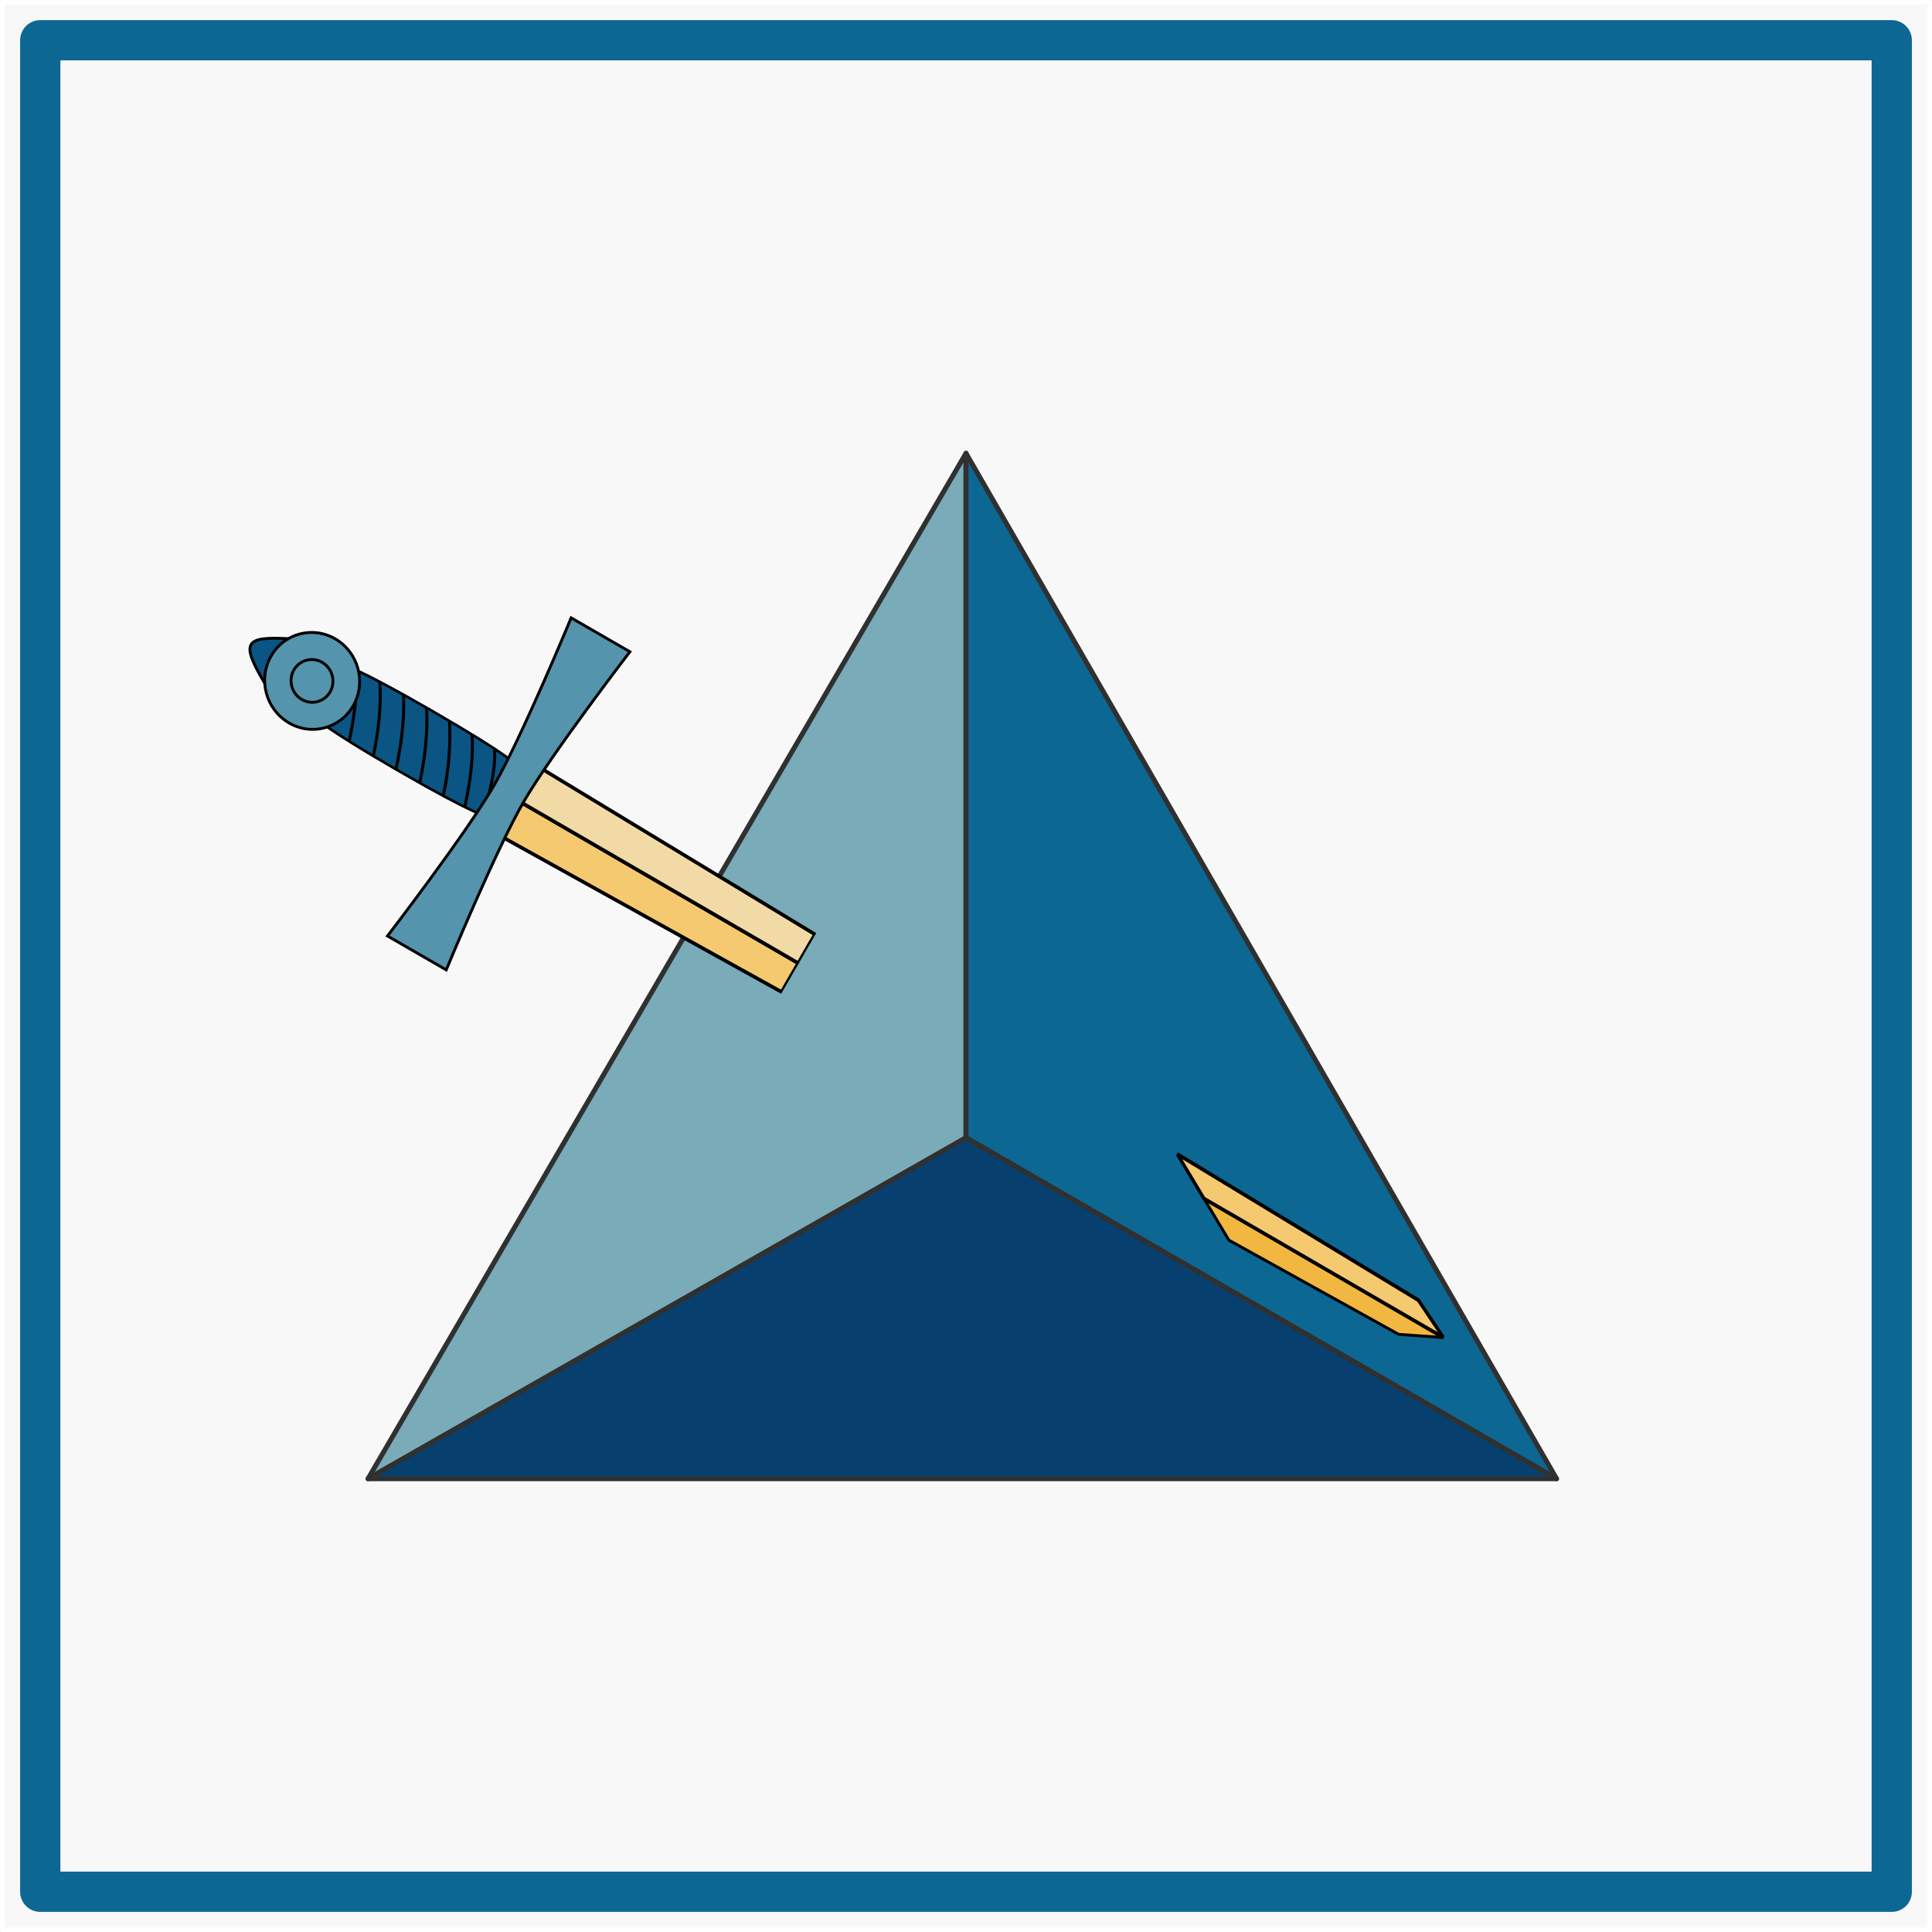
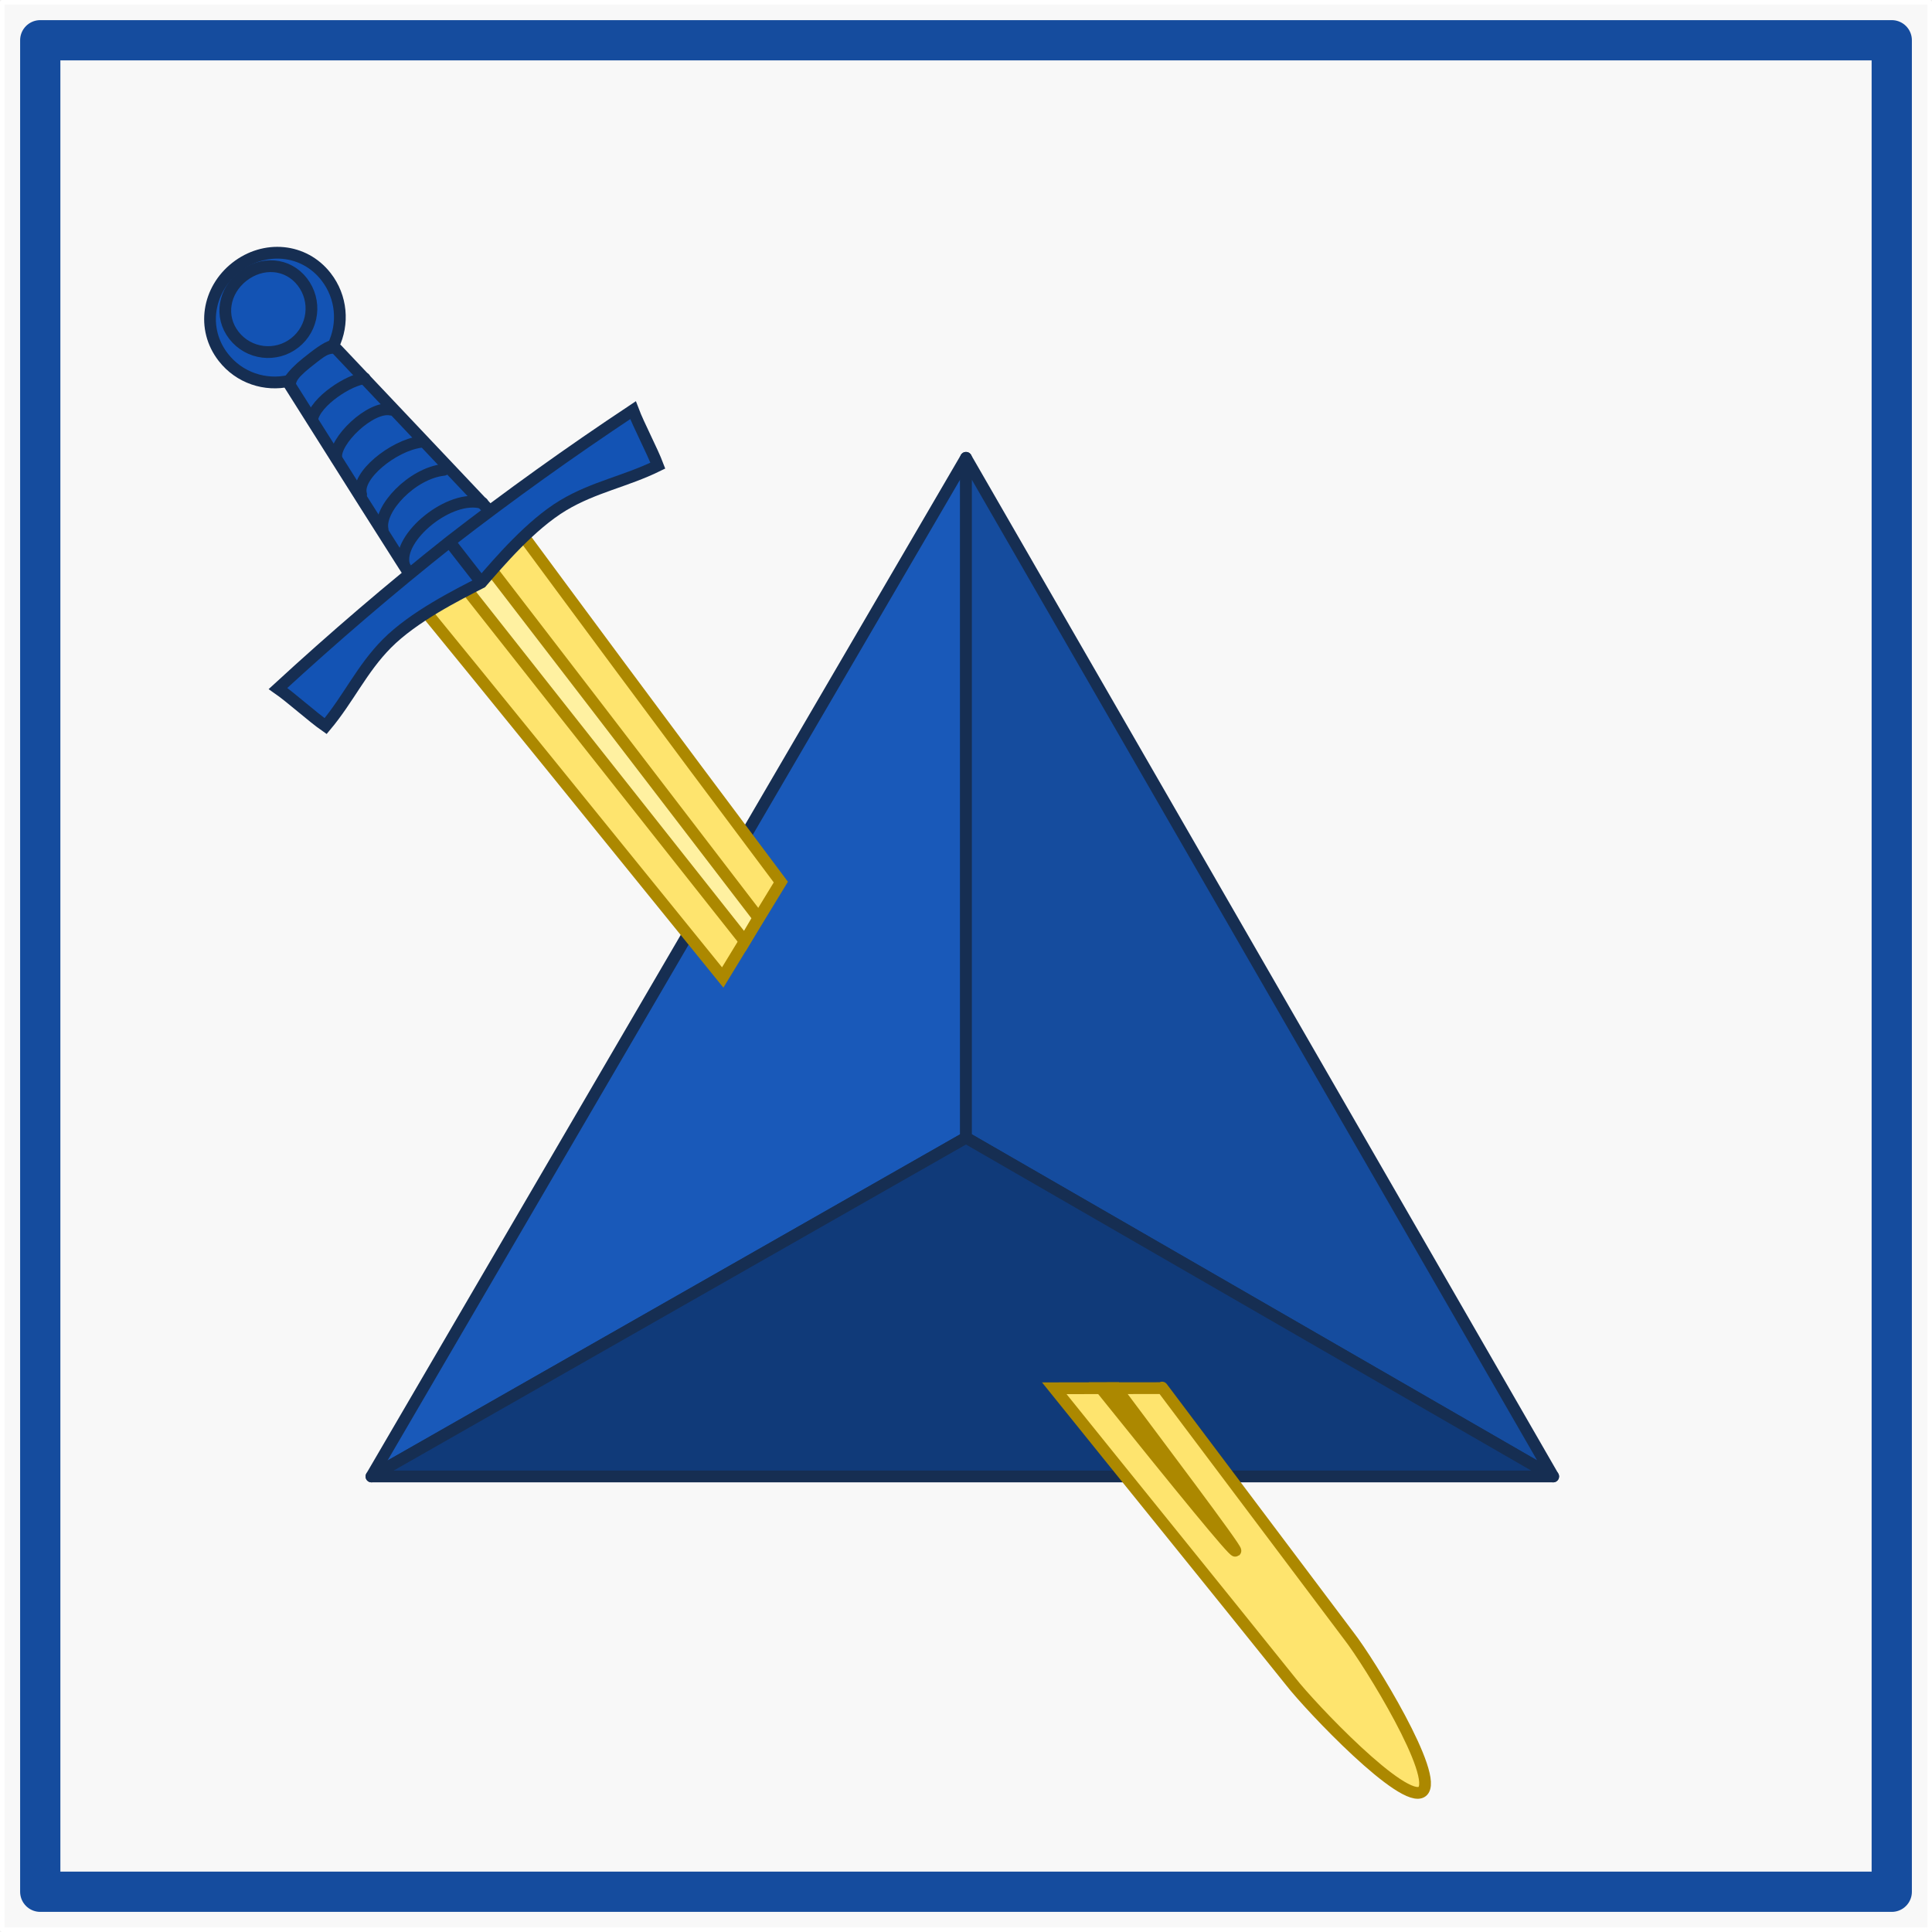
<svg xmlns="http://www.w3.org/2000/svg" width="120mm" height="120mm" viewBox="0 0 120 120" version="1.1" id="svg1">
  <defs id="defs1">
    <path id="path_63" d="m -145.707,-0.657 c 0.126,0.42 0.647,0.683 1.661,0.744 9.364,0.565 52.918,-12.931 76.927,-16.19 24.009,-3.26 44.568,-3.458 67.124,-3.367 22.556,0.091 44.205,0.652 68.213,3.912 24.008,3.26 66.121,15.887 75.837,15.646 1.193,-0.03 1.787,-0.287 1.916,-0.719" />
    <path id="path1" d="m -145.707,-0.657 c 0.126,0.42 0.647,0.683 1.661,0.744 9.364,0.565 52.918,-12.931 76.927,-16.19 24.009,-3.26 44.568,-3.458 67.124,-3.367 22.556,0.091 44.205,0.652 68.213,3.912 24.008,3.26 66.121,15.887 75.837,15.646 1.193,-0.03 1.787,-0.287 1.916,-0.719" />
  </defs>
  <g id="layer1" transform="translate(-50.56684,-44.35985)">
    <rect style="fill:#f8f8f8;stroke:#ffffff;stroke-width:0.281;stroke-linecap:round;stroke-linejoin:round;fill-opacity:1" id="rect2" width="119.719" height="119.719" x="50.708" y="44.501" />
-     <rect style="display:inline;fill:none;fill-opacity:1;stroke:#0c6793;stroke-width:2.5;stroke-linecap:round;stroke-linejoin:round;stroke-dasharray:none;stroke-opacity:1" id="rect1" width="115" height="115" x="53.067" y="46.86" />
-     <g id="g3" transform="matrix(0.2227778,0,0,0.2319636,-58.93068,-100.2118)" style="display:inline;stroke-width:2;stroke-miterlimit:4;stroke-dasharray:none">
-       <g id="layer1-7" transform="matrix(0.6889255,0,0,0.6616441,414.3072,573.9175)" style="display:inline;stroke:#303030;stroke-linecap:round;stroke-linejoin:round;stroke-opacity:1" mask="none" clip-path="none">
-         <path fill="#cbcb00" d="M 261,673 503,258 v 277 z" id="path1-3" style="fill:#79abb9;fill-opacity:1;stroke:#303030;stroke-linecap:round;stroke-linejoin:round;stroke-opacity:1" />
-         <path fill="#7b7b00" d="M 503,535 V 258 l 239,415 z" id="path2-8" style="fill:#0c6793;fill-opacity:1;stroke:#303030;stroke-linecap:round;stroke-linejoin:round;stroke-opacity:1" />
-         <path fill="#474700" d="M 261,673 503,535 742,673 Z" id="path3-2" style="fill:#07406e;fill-opacity:1;stroke:#303030;stroke-linecap:round;stroke-linejoin:round;stroke-opacity:1" />
+     <rect style="display:inline;fill:none;fill-opacity:1;stroke:#154c9e;stroke-width:2.5;stroke-linecap:round;stroke-linejoin:round;stroke-dasharray:none;stroke-opacity:1" id="rect1" width="115" height="115" x="53.067" y="46.86" />
+     <g id="g56629-8" transform="matrix(0.242893,0,0,0.243766,6.260955,-80.85205)" style="display:inline;stroke-width:3;stroke-miterlimit:100;stroke-dasharray:none">
+       <g id="g27-7-2" transform="matrix(0.595382,0,0,0.595382,549.024,349.022)" style="stroke-width:5.039;stroke-miterlimit:100">
+         <path id="path1-3-3-2" d="M -456.232,908.386 -200.868,472.452 V 763.425 Z" style="fill:#1959b9;stroke:#162e52;stroke-width:5.039;stroke-linejoin:round;stroke-miterlimit:100" />
+         <path id="path2-8-4-9" d="M -200.867,763.425 V 472.452 L 51.332,908.386 Z" style="fill:#154c9e;stroke:#162e52;stroke-width:5.039;stroke-linejoin:round;stroke-miterlimit:100" />
+         <path id="path3-2-3-7" d="M -456.232,908.386 -200.868,763.425 51.331,908.386 Z" style="fill:#103a79;stroke:#162e52;stroke-width:5.039;stroke-linejoin:round;stroke-miterlimit:100" />
      </g>
-       <g id="layer2" transform="matrix(-0.5804401,0.9655398,-1.005352,-0.5574547,1237.329,666.7798)" clip-path="none" style="display:inline">
-         <g stroke-linecap="round" style="display:inline" id="g2" transform="translate(132.1645,68.75571)">
-           <path id="path1-7" style="opacity:1;fill:#f5c96f;fill-opacity:1;fill-rule:evenodd;stroke:#000000;stroke-width:0.47;stroke-linecap:butt;stroke-linejoin:miter;stroke-miterlimit:4;stroke-dasharray:none;stroke-dashoffset:0" d="m 371.012,524.235 4.314,-0.732 9.392,67.324 -5.118,0.851 z" transform="matrix(-1.81,0.19,0.25,1.12,808.196,-432.03)" />
-           <path d="m 259.974,112.805 5.652,-10.175 -0.794,-46.621 -4.713,-9.681 z" style="display:inline;opacity:1;fill:#f1b741;fill-rule:evenodd;stroke:#000000;stroke-width:0.693;stroke-linecap:round;stroke-linejoin:bevel;stroke-dasharray:none;paint-order:normal" id="path3" />
-           <path id="path2-0" style="opacity:1;fill:#f2daa6;fill-opacity:1;fill-rule:evenodd;stroke:#000000;stroke-width:0.47;stroke-linecap:butt;stroke-linejoin:miter;stroke-miterlimit:4;stroke-dasharray:none;stroke-dashoffset:0" d="m 375.327,523.501 4.317,-0.732 10.194,67.207 -5.118,0.853 z" transform="matrix(-1.81,0.19,0.25,1.12,808.196,-432.027)" />
-           <path id="path1503" style="opacity:1;fill:#f5c96f;fill-opacity:1;fill-rule:evenodd;stroke:#000000;stroke-width:0.481;stroke-linecap:round;stroke-linejoin:bevel;stroke-miterlimit:4;stroke-dasharray:none;stroke-dashoffset:0;stroke-opacity:1;paint-order:normal" d="m 353.514,367.135 3.741,8.027 8.937,58.921 -4.589,-8.969 z" transform="matrix(-1.81,0.19,0.25,1.12,808.196,-432.027)" />
+       <g id="Layer_2_2_-0-2" transform="matrix(-0.595382,0,0,-0.595382,255.441,1185.73)" stroke-miterlimit="10" style="display:inline;stroke-width:5.039;stroke-miterlimit:100">
+         <path id="path16-4-2" d="m -330.143,534.693 c -31.793,-39.366 -68.356,-84.272 -101.623,-125.587 -8.459,-10.828 -48.677,-53.028 -56.397,-46.997 -7.72,6.031 22.667,55.303 31.462,66.564 0.15,0.193 34.236,45.332 80.067,106.069 0.417,0.552 0,0 0,0 z m 117.438,216.621 c 51.09,67.842 95.336,127.562 111.303,149.104 l 5.376,1.091 36.203,-28.282 0.222,-5.479 c -18.032,-21.889 -83.043,-101.755 -128.138,-157.26 z" style="fill:#fee46e;stroke:#ac8800;stroke-width:5.039;stroke-miterlimit:100" />
+         <path id="path17-8-08-7" d="m -350.203,534.714 c -34.989,-43.377 -56.955,-70.201 -57.747,-69.582 -0.776,0.606 34.029,46.523 51.307,69.589 z m 147.098,201.306 c 61.779,80.38 79.962,103.945 117.608,152.684 l 10.692,-8.353 c -33.732,-42.652 -71.212,-89.953 -122.389,-154.34 z" style="fill:#fff1a1;stroke:#ac8800;stroke-width:5.039;stroke-miterlimit:100" />
+         <path id="path18-7-0" d="M -18.019,983.682 1.008,968.818 c 0,0 -58.017,-91.809 -58.046,-91.164 -4.955,-2.861 -15.295,0.135 -23.428,6.604 -7.691,6.11 -13.359,15.47 -11.962,21.043 -0.249,-0.095 74.409,78.381 74.409,78.381 z" style="fill:#1353b4" />
+         <g id="g23-5-6" style="fill:#0062ad;stroke:#162e52;stroke-width:5.039;stroke-miterlimit:100">
+           <path id="path19-9-8-7" d="m -84.608,913.524 c 13.928,4.151 36.914,-14.745 33.744,-26.44" style="fill:none;stroke:#162e52;stroke-width:5.039;stroke-linecap:round;stroke-miterlimit:100" />
+           <path id="path20-5-6" d="m -67.985,927.749 c 13.653,-1.431 28.125,-16.744 26.329,-25.475" style="fill:none;stroke:#162e52;stroke-width:5.039;stroke-linecap:round;stroke-miterlimit:100" />
+           <path id="path21-3-9" d="m -57.856,939.678 c 11.663,-1.62 27.743,-14.466 25.411,-22.433" style="fill:none;stroke:#162e52;stroke-width:5.039;stroke-linecap:round;stroke-miterlimit:100" />
+           <path id="path22-2-3" d="m -45.276,953.494 c 8.687,1.889 24.741,-13.549 23.479,-20.786" style="fill:none;stroke:#162e52;stroke-width:5.039;stroke-linecap:round;stroke-miterlimit:100" />
+           <path id="path23-7-0-6" d="m -33.966,966.877 c 6.246,-0.328 21.244,-9.758 22.588,-17.641" style="fill:none;stroke:#162e52;stroke-width:5.039;stroke-linecap:round;stroke-miterlimit:100" />
        </g>
-         <g stroke-linecap="round" id="g14-2" transform="translate(132.1645,68.75571)">
-           <g style="display:inline" id="g10">
-             <path d="m 51.801,332.339 h 24.95 c 0,0 2,2.635 2,34.931 0,32.132 -2,34.931 -2,34.931 H 51.801 c 0,0 -2,-2.724 -2,-34.931 0,-32.371 2,-34.931 2,-34.931 z" style="opacity:1;fill:#0a5583;fill-opacity:1;fill-rule:nonzero;stroke:#000000;stroke-width:1.1;stroke-linecap:butt;stroke-linejoin:miter;stroke-miterlimit:4;stroke-dasharray:none;stroke-dashoffset:0" transform="matrix(0.57,0,0,0.68,222.84,82.036)" id="path3-1" />
-             <path d="m 50.193,350.905 c 8.623,-4.716 17.901,-7.792 27.393,-10.334" style="opacity:1;fill:none;fill-rule:evenodd;stroke:#000000;stroke-width:1.1;stroke-linecap:butt;stroke-linejoin:miter;stroke-miterlimit:4;stroke-dasharray:none;stroke-dashoffset:0" transform="matrix(0.57,0,0,0.68,222.843,82.067)" id="path4-1" />
-             <path d="m 49.865,360.227 c 8.623,-4.716 18.721,-8.612 28.213,-11.154" style="opacity:1;fill:none;fill-rule:evenodd;stroke:#000000;stroke-width:1.1;stroke-linecap:butt;stroke-linejoin:miter;stroke-miterlimit:4;stroke-dasharray:none;stroke-dashoffset:0" transform="matrix(0.57,0,0,0.68,222.847,82.098)" id="path5-4" />
-             <path d="m 49.865,369.549 c 8.623,-4.716 18.885,-8.448 28.377,-10.99" style="opacity:1;fill:none;fill-rule:evenodd;stroke:#000000;stroke-width:1.1;stroke-linecap:butt;stroke-linejoin:miter;stroke-miterlimit:4;stroke-dasharray:none;stroke-dashoffset:0" transform="matrix(0.57,0,0,0.68,222.852,82.116)" id="path6-3" />
-             <path d="m 50.029,378.872 c 8.623,-4.716 19.213,-8.284 28.705,-10.826" style="opacity:1;fill:none;fill-rule:evenodd;stroke:#000000;stroke-width:1.1;stroke-linecap:butt;stroke-linejoin:miter;stroke-miterlimit:4;stroke-dasharray:none;stroke-dashoffset:0" transform="matrix(0.57,0,0,0.68,222.843,82.137)" id="path7-7" />
-             <path d="m 50.521,388.194 c 8.623,-4.716 18.393,-8.284 27.885,-10.826" style="opacity:1;fill:none;fill-rule:evenodd;stroke:#000000;stroke-width:1.1;stroke-linecap:butt;stroke-linejoin:miter;stroke-miterlimit:4;stroke-dasharray:none;stroke-dashoffset:0" transform="matrix(0.57,0,0,0.68,222.848,82.17)" id="path8-4" />
-             <path d="m 51.177,397.516 c 8.623,-4.716 17.901,-7.792 27.393,-10.334" style="opacity:1;fill:none;fill-rule:evenodd;stroke:#000000;stroke-width:1.1;stroke-linecap:butt;stroke-linejoin:miter;stroke-miterlimit:4;stroke-dasharray:none;stroke-dashoffset:0" transform="matrix(0.57,0,0,0.68,222.844,82.202)" id="path9-4" />
-             <path d="m 50.344,341.751 c 8.623,-4.716 17.103,-6.085 26.595,-8.627" style="opacity:1;fill:none;fill-rule:evenodd;stroke:#000000;stroke-width:1.1;stroke-linecap:butt;stroke-linejoin:miter;stroke-miterlimit:4;stroke-dasharray:none;stroke-dashoffset:0" transform="matrix(0.57,0,0,0.68,222.835,82.04)" id="path10-3" />
-           </g>
-           <path d="m -0.595,317.397 c 0,0 45.41,6 64.871,6 19.461,0 64.871,-6 64.871,-6 v 23.96 c 0,0 -45.41,-6 -64.871,-6 -19.461,0 -64.871,6 -64.871,6 z" style="opacity:1;fill:#5494ac;fill-opacity:1;fill-rule:nonzero;stroke:#000000;stroke-width:1;stroke-linecap:butt;stroke-linejoin:miter;stroke-miterlimit:4;stroke-dasharray:none;stroke-dashoffset:0" transform="matrix(0.68,0,0,0.68,215.58,82.042)" id="path11-0" />
-           <path d="m 55.289,423.388 c 7.243,14.329 9.747,14.568 17.974,0" style="opacity:1;fill:#0a5583;fill-opacity:1;fill-rule:evenodd;stroke:#000000;stroke-width:1;stroke-linecap:butt;stroke-linejoin:miter;stroke-miterlimit:4;stroke-dasharray:none;stroke-dashoffset:0" transform="matrix(0.68,0,0,0.68,215.7,82.25)" id="path12-7" />
-           <path d="m 89.928,413.366 c -0.14,9.363 7.329,16.888 16.684,16.809 9.354,-0.079 17.051,-7.734 17.191,-17.096 0.14,-9.363 -7.329,-16.888 -16.684,-16.809 -9.354,0.079 -17.051,7.734 -17.191,17.096 z" style="opacity:1;fill:#5494ac;fill-opacity:1;fill-rule:evenodd;stroke:#000000;stroke-width:1;stroke-linecap:butt;stroke-linejoin:miter;stroke-miterlimit:4;stroke-dasharray:none;stroke-dashoffset:0" transform="matrix(0.68,0,0,0.68,186.725,79.47)" id="path13-9" />
-           <path d="m 99.393,413.285 c -0.062,4.13 3.234,7.45 7.36,7.415 4.127,-0.035 7.522,-3.412 7.584,-7.542 0.062,-4.13 -3.233,-7.45 -7.36,-7.415 -4.127,0.035 -7.522,3.412 -7.584,7.542 z" style="opacity:1;fill:#5494ac;fill-opacity:1;fill-rule:evenodd;stroke:#000000;stroke-width:1;stroke-linecap:butt;stroke-linejoin:miter;stroke-miterlimit:4;stroke-dasharray:none;stroke-dashoffset:0" transform="matrix(0.68,0,0,0.68,186.745,79.5)" id="path14-9" />
-         </g>
+         <path id="path18-7-0-1" d="m -1.955,963.806 c -12.222,-19.329 -54.775,-86.581 -54.8,-86.029 -4.955,-2.861 -15.295,0.135 -23.428,6.604 -7.691,6.11 -11.955,21.087 -11.962,21.043 0,0 54.139,57.072 70.071,73.821 3.604,3.854 21.099,-9.371 20.118,-15.439 z" style="fill:none;stroke:#162e52;stroke-width:5.039;stroke-miterlimit:100" />
+         <path id="path24-3-4" d="m -70.424,896.982 c -25.963,20.031 -51.453,38.189 -78.795,56.294 -2.476,-6.534 -8.182,-17.201 -10.658,-23.735 13.806,-6.763 27.436,-9.103 40.637,-16.982 13.877,-8.284 27.504,-24.22 35.172,-33.04 10.413,-5.305 29.174,-14.671 40.57,-26.13 10.84,-10.901 16.41,-23.56 26.312,-35.318 5.74,3.984 14.71,12.101 20.45,16.085 -24.182,22.146 -47.969,42.483 -73.688,62.826 z" style="fill:#1353b4;stroke:#162e52;stroke-width:5.039;stroke-miterlimit:100" />
+         <path id="path25-9-6-9" d="m 21.3,1014.4 c -12.187,9.521 -29.158,8.161 -38.679,-4.026 -6.801,-8.706 -7.637,-20.172 -3.119,-29.483 0.252,-0.518 -0.285,0.504 0,0 3.045,-0.625 7.844,-4.493 11.544,-7.427 2.986,-2.365 5.779,-5.118 7.412,-7.63 10.252,-2.331 21.396,1.229 28.297,10.063 9.521,12.186 6.733,28.982 -5.455,38.503 z" style="fill:#1353b4;stroke:#162e52;stroke-width:5.039;stroke-miterlimit:100" />
+         <path id="path26-7-3" d="m 22.191,985.29 c -6.331,-8.104 -18.033,-9.542 -26.138,-3.211 -8.104,6.331 -9.542,18.033 -3.211,26.138 6.331,8.104 17.406,8.739 25.51,2.408 8.104,-6.331 10.17,-17.231 3.839,-25.335 z" style="fill:#1353b4;stroke:#162e52;stroke-width:5.039;stroke-miterlimit:100" />
+         <line id="line26-7-6" x1="-84.068" x2="-70.424" y1="879.518" y2="896.982" style="fill:#0062ad;stroke:#162e52;stroke-width:5.039;stroke-miterlimit:100" />
      </g>
    </g>
  </g>
</svg>
